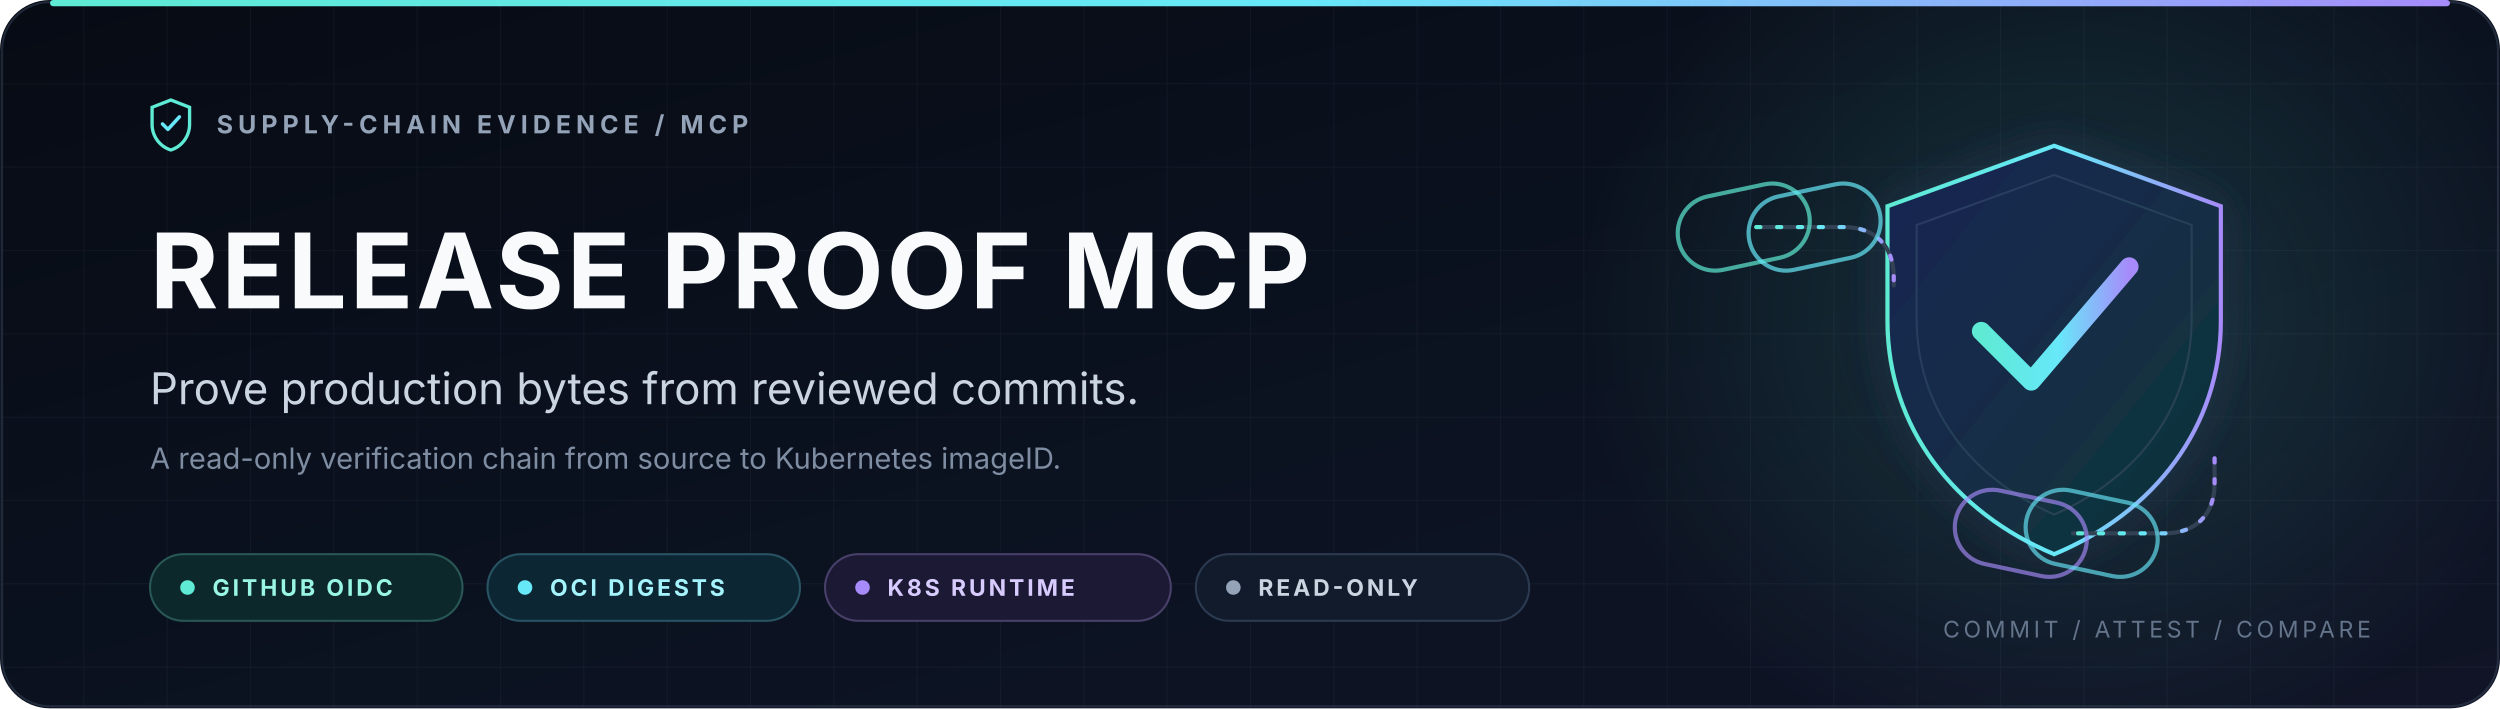
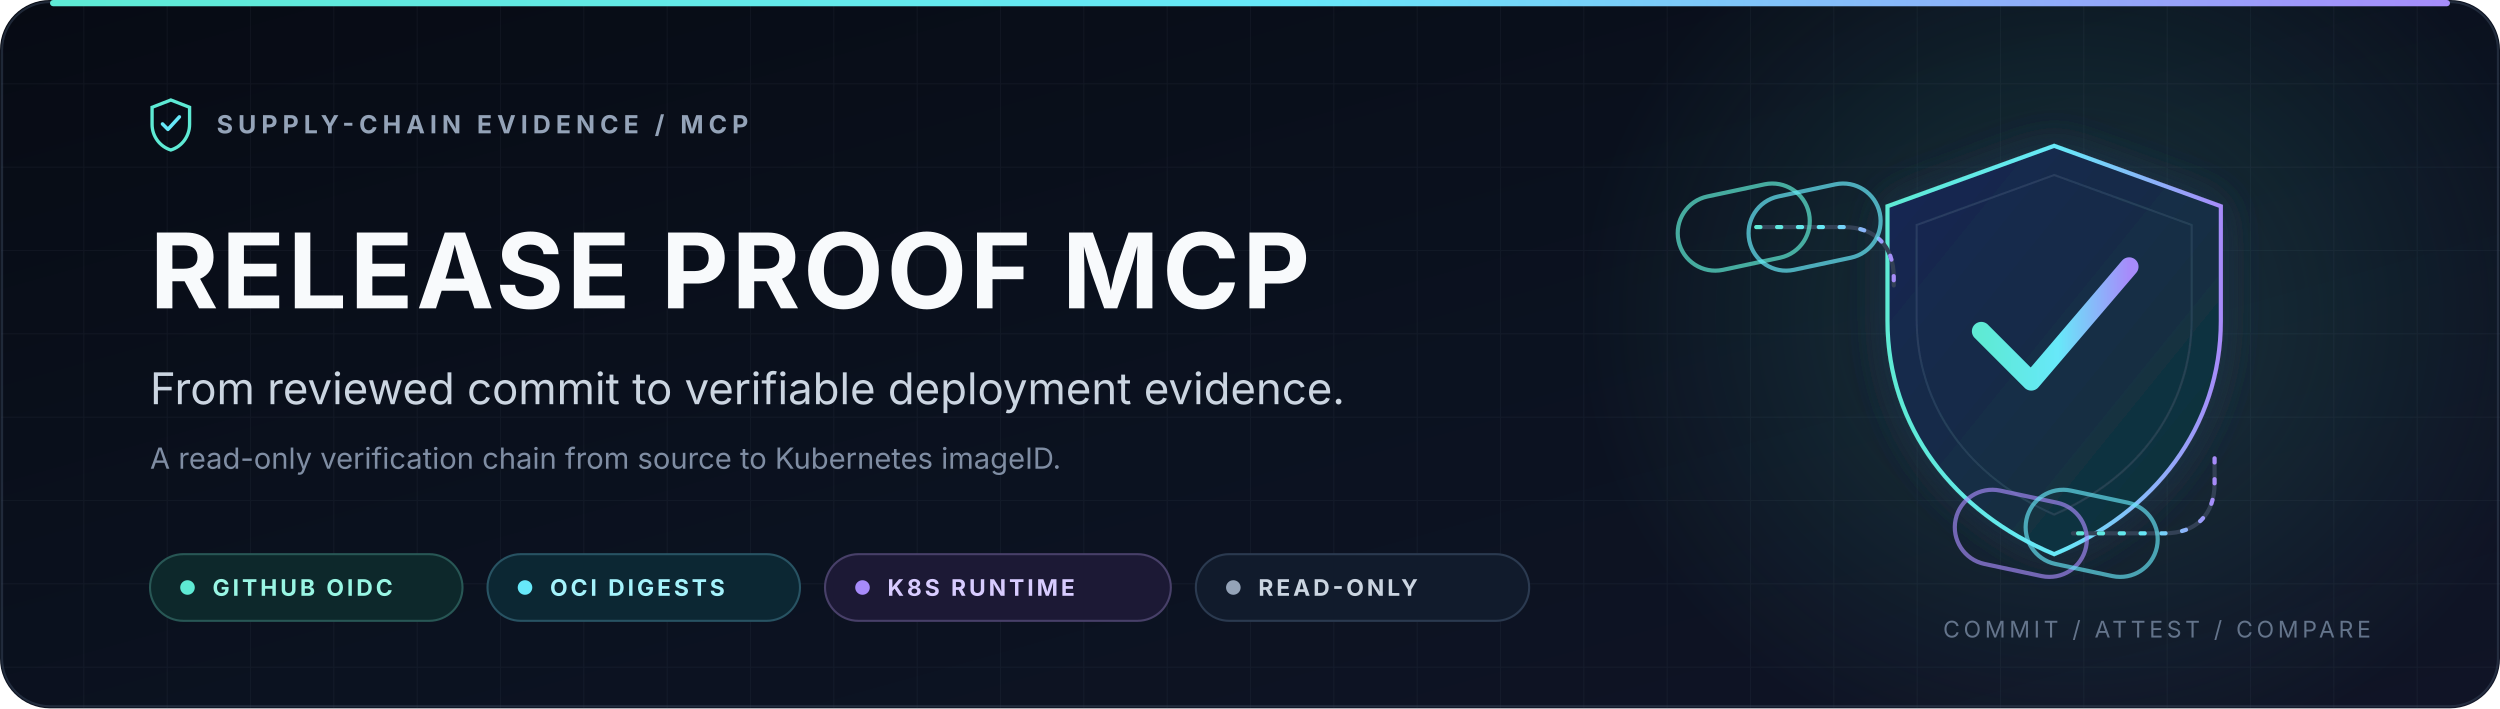
<svg xmlns="http://www.w3.org/2000/svg" width="1200" height="340" viewBox="0 0 1200 340" role="img" aria-labelledby="title desc">
  <defs>
    <linearGradient id="background" x1="0" y1="0" x2="1" y2="1">
      <stop offset="0" stop-color="#070b14" />
      <stop offset="0.55" stop-color="#0b1220" />
      <stop offset="1" stop-color="#101426" />
    </linearGradient>
    <linearGradient id="accent" x1="0" y1="0" x2="1" y2="0">
      <stop offset="0" stop-color="#5eead4" />
      <stop offset="0.52" stop-color="#67e8f9" />
      <stop offset="1" stop-color="#a78bfa" />
    </linearGradient>
    <linearGradient id="shield" x1="0" y1="0" x2="1" y2="1">
      <stop offset="0" stop-color="#172554" />
      <stop offset="1" stop-color="#0f3538" />
    </linearGradient>
    <radialGradient id="glow" cx="50%" cy="50%" r="50%">
      <stop offset="0" stop-color="#5eead4" stop-opacity="0.16" />
      <stop offset="1" stop-color="#5eead4" stop-opacity="0" />
    </radialGradient>
    <pattern id="grid" width="40" height="40" patternUnits="userSpaceOnUse">
      <path d="M 40 0 L 0 0 0 40" fill="none" stroke="#94a3b8" stroke-opacity="0.055" stroke-width="1" />
    </pattern>
    <filter id="soft-shadow" x="-30%" y="-30%" width="160%" height="160%">
      <feGaussianBlur in="SourceAlpha" stdDeviation="10" result="blur" />
      <feColorMatrix in="blur" type="matrix" values="0 0 0 0 0.02 0 0 0 0 0.04 0 0 0 0 0.09 0 0 0 0.65 0" result="shadow" />
      <feMerge>
        <feMergeNode in="shadow" />
        <feMergeNode in="SourceGraphic" />
      </feMerge>
    </filter>
  </defs>
  <rect width="1200" height="340" rx="24" fill="url(#background)" />
  <rect width="1200" height="340" rx="24" fill="url(#grid)" />
  <ellipse cx="995" cy="152" rx="240" ry="220" fill="url(#glow)" />
  <rect x="1" y="1" width="1198" height="338" rx="23" fill="none" stroke="#334155" stroke-opacity="0.55" />
  <rect x="24" y="0" width="1152" height="3" rx="1.5" fill="url(#accent)" />
  <g font-family="Inter, ui-sans-serif, -apple-system, BlinkMacSystemFont, 'Segoe UI', sans-serif">
    <g transform="translate(72 48)">
      <path d="M10 0 19 3.5v8.2c0 5.8-3.8 10.7-9 12.3-5.2-1.6-9-6.5-9-12.3V3.5Z" fill="none" stroke="#5eead4" stroke-width="1.6" />
      <path d="m6 11.5 2.6 2.6 5.5-6" fill="none" stroke="#67e8f9" stroke-width="1.7" stroke-linecap="round" stroke-linejoin="round" />
      <text x="32" y="16" fill="#94a3b8" font-size="12" font-weight="650" letter-spacing="2.4">SUPPLY-CHAIN EVIDENCE / MCP</text>
    </g>
    <text x="72" y="148" fill="#f8fafc" font-size="50" font-weight="750" letter-spacing="1.5">RELEASE PROOF MCP</text>
-     <text x="72" y="194" fill="#cbd5e1" font-size="21" font-weight="400">Prove production bytes from reviewed commits.</text>
+     <text x="72" y="194" fill="#cbd5e1" font-size="21" font-weight="400">From reviewed commit to verifiable deployment evidence.</text>
    <text x="72" y="225" fill="#7f8da3" font-size="14">A read-only verification chain from source to Kubernetes imageID.</text>
    <g font-size="11" font-weight="650" letter-spacing="1.4">
      <rect x="72" y="266" width="150" height="32" rx="16" fill="#0d282b" stroke="#285755" />
      <circle cx="90" cy="282" r="3.5" fill="#5eead4" />
      <text x="102" y="286" fill="#99f6e4">GITHUB OIDC</text>
      <rect x="234" y="266" width="150" height="32" rx="16" fill="#0c2733" stroke="#285363" />
      <circle cx="252" cy="282" r="3.5" fill="#67e8f9" />
      <text x="264" y="286" fill="#a5f3fc">OCI DIGESTS</text>
      <rect x="396" y="266" width="166" height="32" rx="16" fill="#1c1935" stroke="#484069" />
      <circle cx="414" cy="282" r="3.5" fill="#a78bfa" />
      <text x="426" y="286" fill="#d8ccff">K8S RUNTIME</text>
      <rect x="574" y="266" width="160" height="32" rx="16" fill="#111b2c" stroke="#2b3a50" />
      <circle cx="592" cy="282" r="3.5" fill="#94a3b8" />
      <text x="604" y="286" fill="#cbd5e1">READ-ONLY</text>
    </g>
    <g filter="url(#soft-shadow)">
      <path d="M986 70 1066 99v55c0 51-32 92-80 112-48-20-80-61-80-112V99Z" fill="url(#shield)" stroke="url(#accent)" stroke-width="2" />
      <path d="M986 84 1052 108v45c0 42-25 76-66 94-41-18-66-52-66-94v-45Z" fill="none" stroke="#94a3b8" stroke-opacity="0.16" />
      <path d="m951 159 24 24 47-55" fill="none" stroke="url(#accent)" stroke-width="9" stroke-linecap="round" stroke-linejoin="round" />
    </g>
    <g fill="none" stroke-linecap="round">
      <path d="M843 109h42c15 0 24 9 24 24v4" stroke="#334155" stroke-width="2" />
      <path d="M843 109h42c15 0 24 9 24 24v4" stroke="url(#accent)" stroke-width="2" stroke-dasharray="2 8" />
      <rect x="805" y="91" width="64" height="36" rx="18" transform="rotate(-12 837 109)" stroke="#5eead4" stroke-opacity="0.7" stroke-width="2" />
      <rect x="839" y="91" width="64" height="36" rx="18" transform="rotate(-12 871 109)" stroke="#67e8f9" stroke-opacity="0.7" stroke-width="2" />
      <path d="M1063 220v12c0 15-9 24-24 24h-44" stroke="#334155" stroke-width="2" />
      <path d="M1063 220v12c0 15-9 24-24 24h-44" stroke="url(#accent)" stroke-width="2" stroke-dasharray="2 8" />
      <rect x="938" y="238" width="64" height="36" rx="18" transform="rotate(12 970 256)" stroke="#a78bfa" stroke-opacity="0.65" stroke-width="2" />
      <rect x="972" y="238" width="64" height="36" rx="18" transform="rotate(12 1004 256)" stroke="#67e8f9" stroke-opacity="0.65" stroke-width="2" />
    </g>
    <text x="1138" y="306" text-anchor="end" fill="#64748b" font-size="11" letter-spacing="1.8">COMMIT  /  ATTEST  /  COMPARE</text>
  </g>
</svg>
